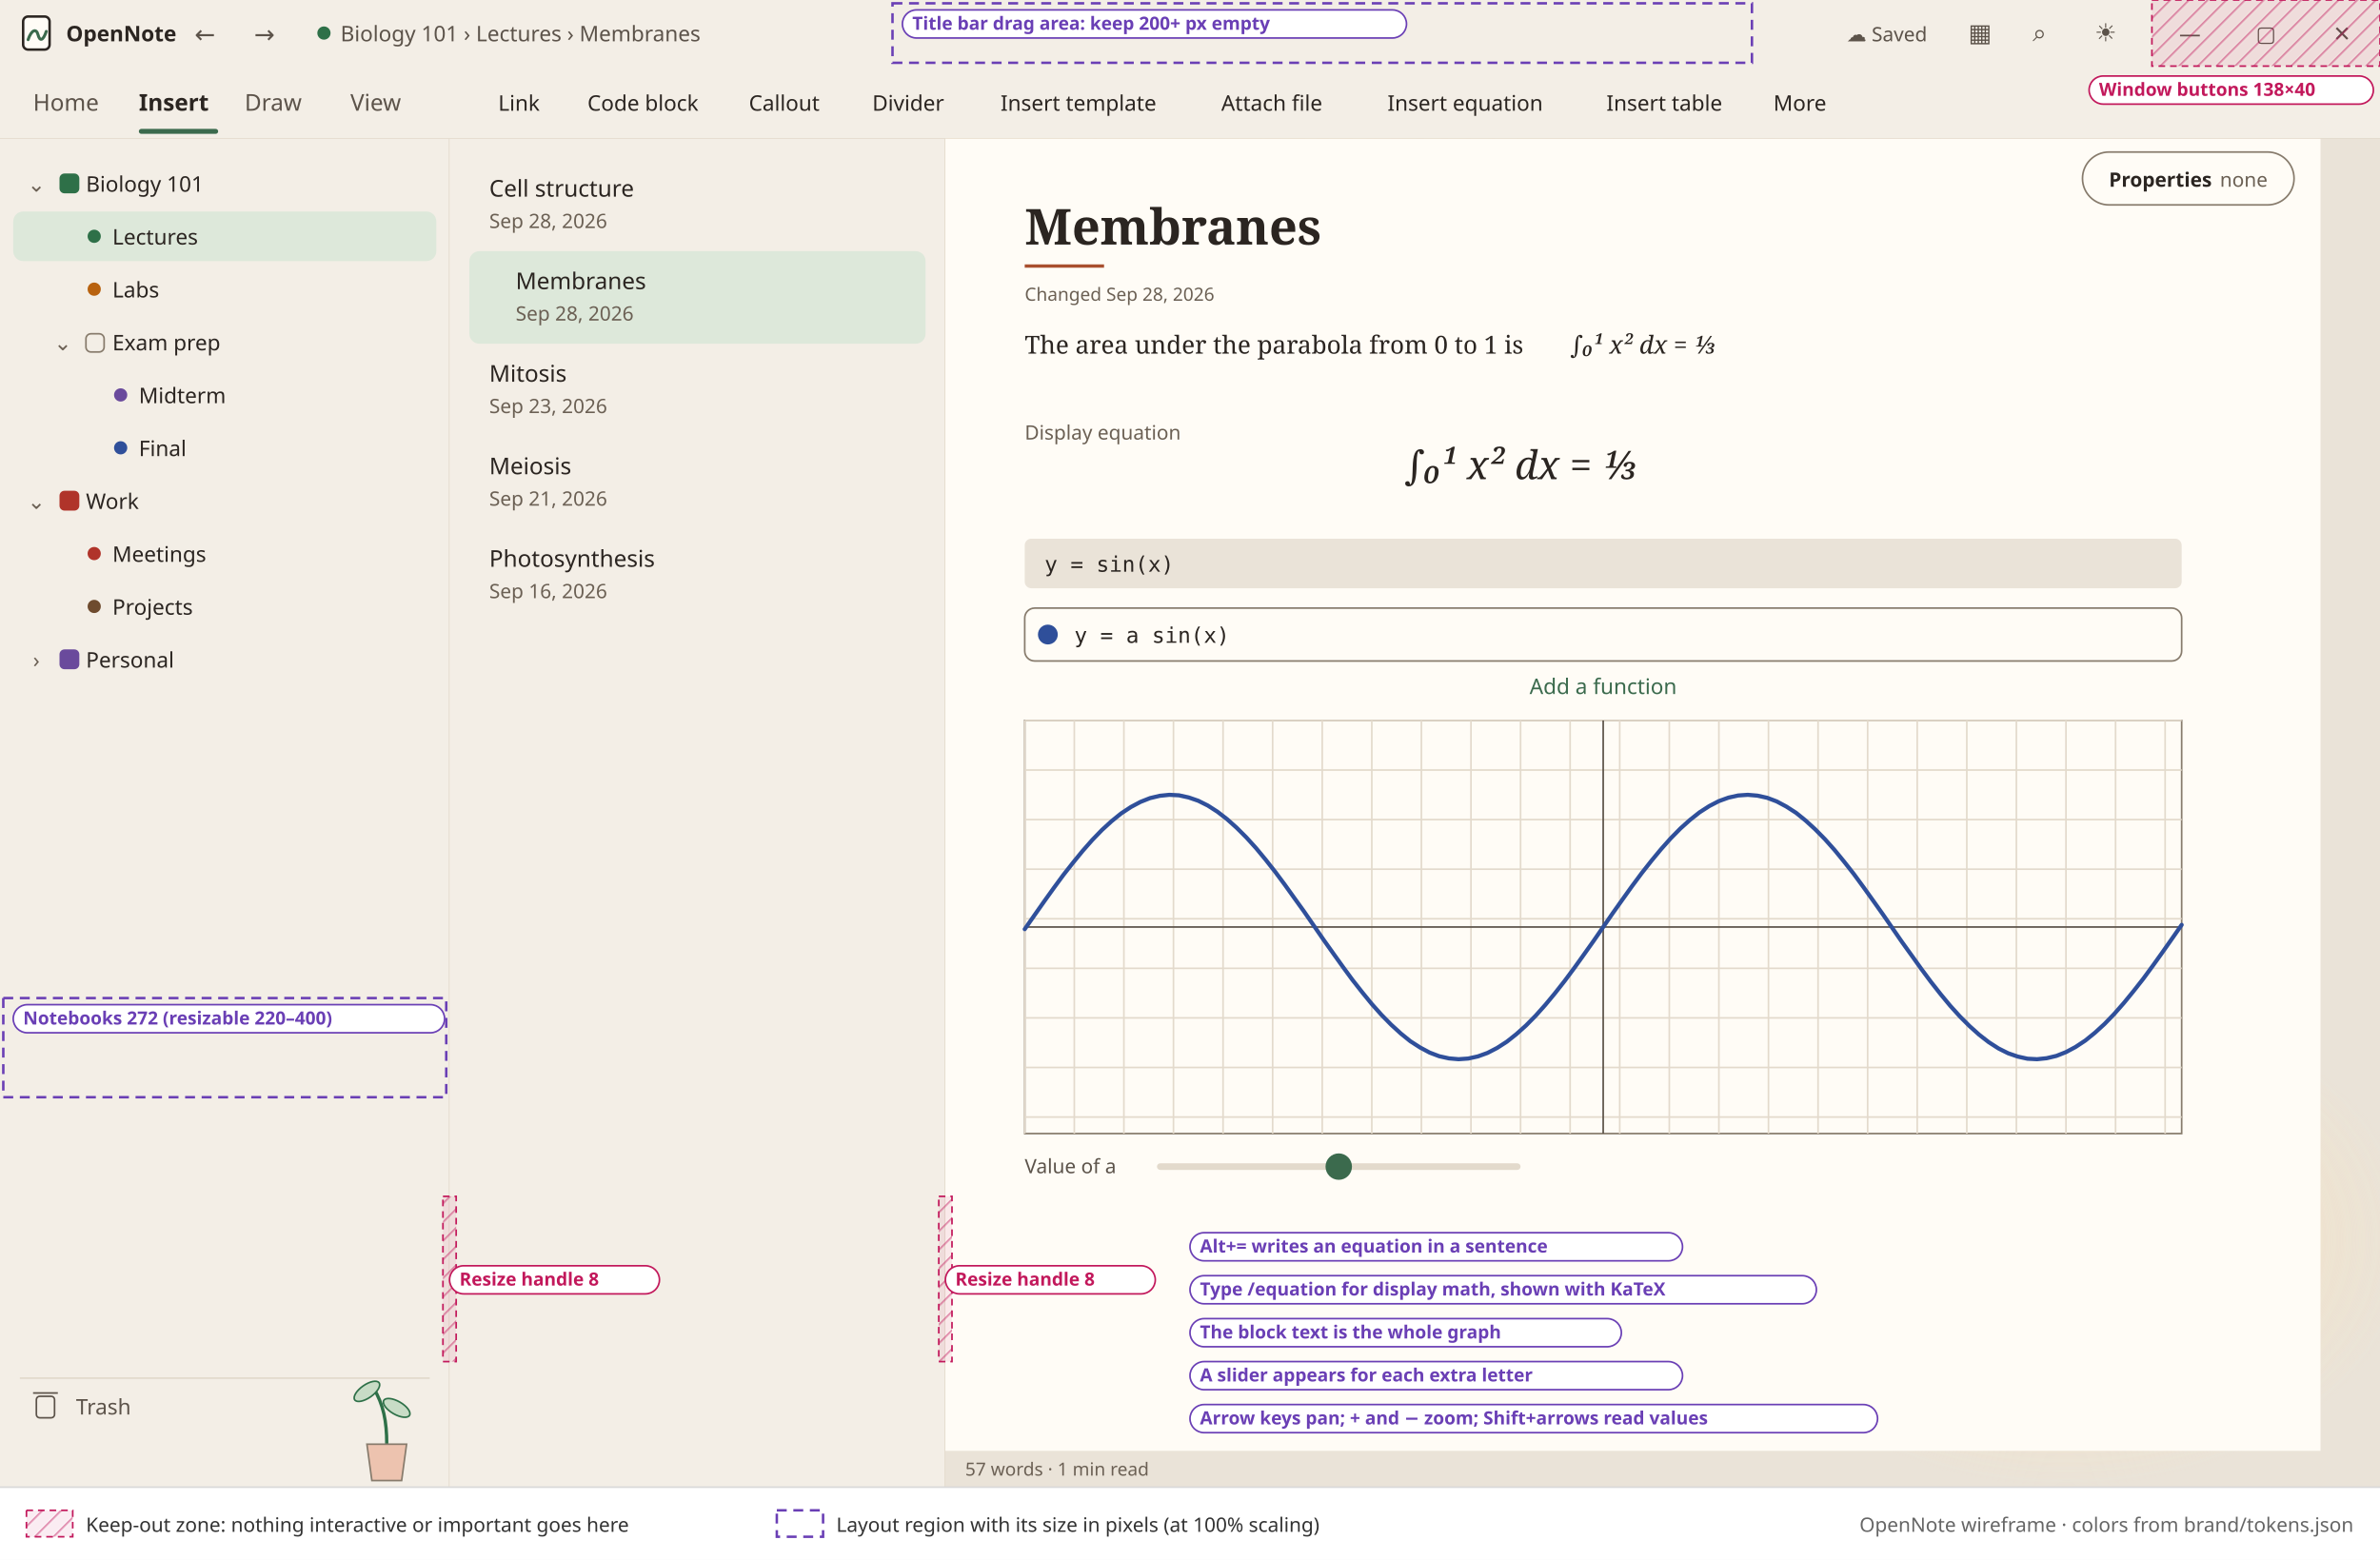
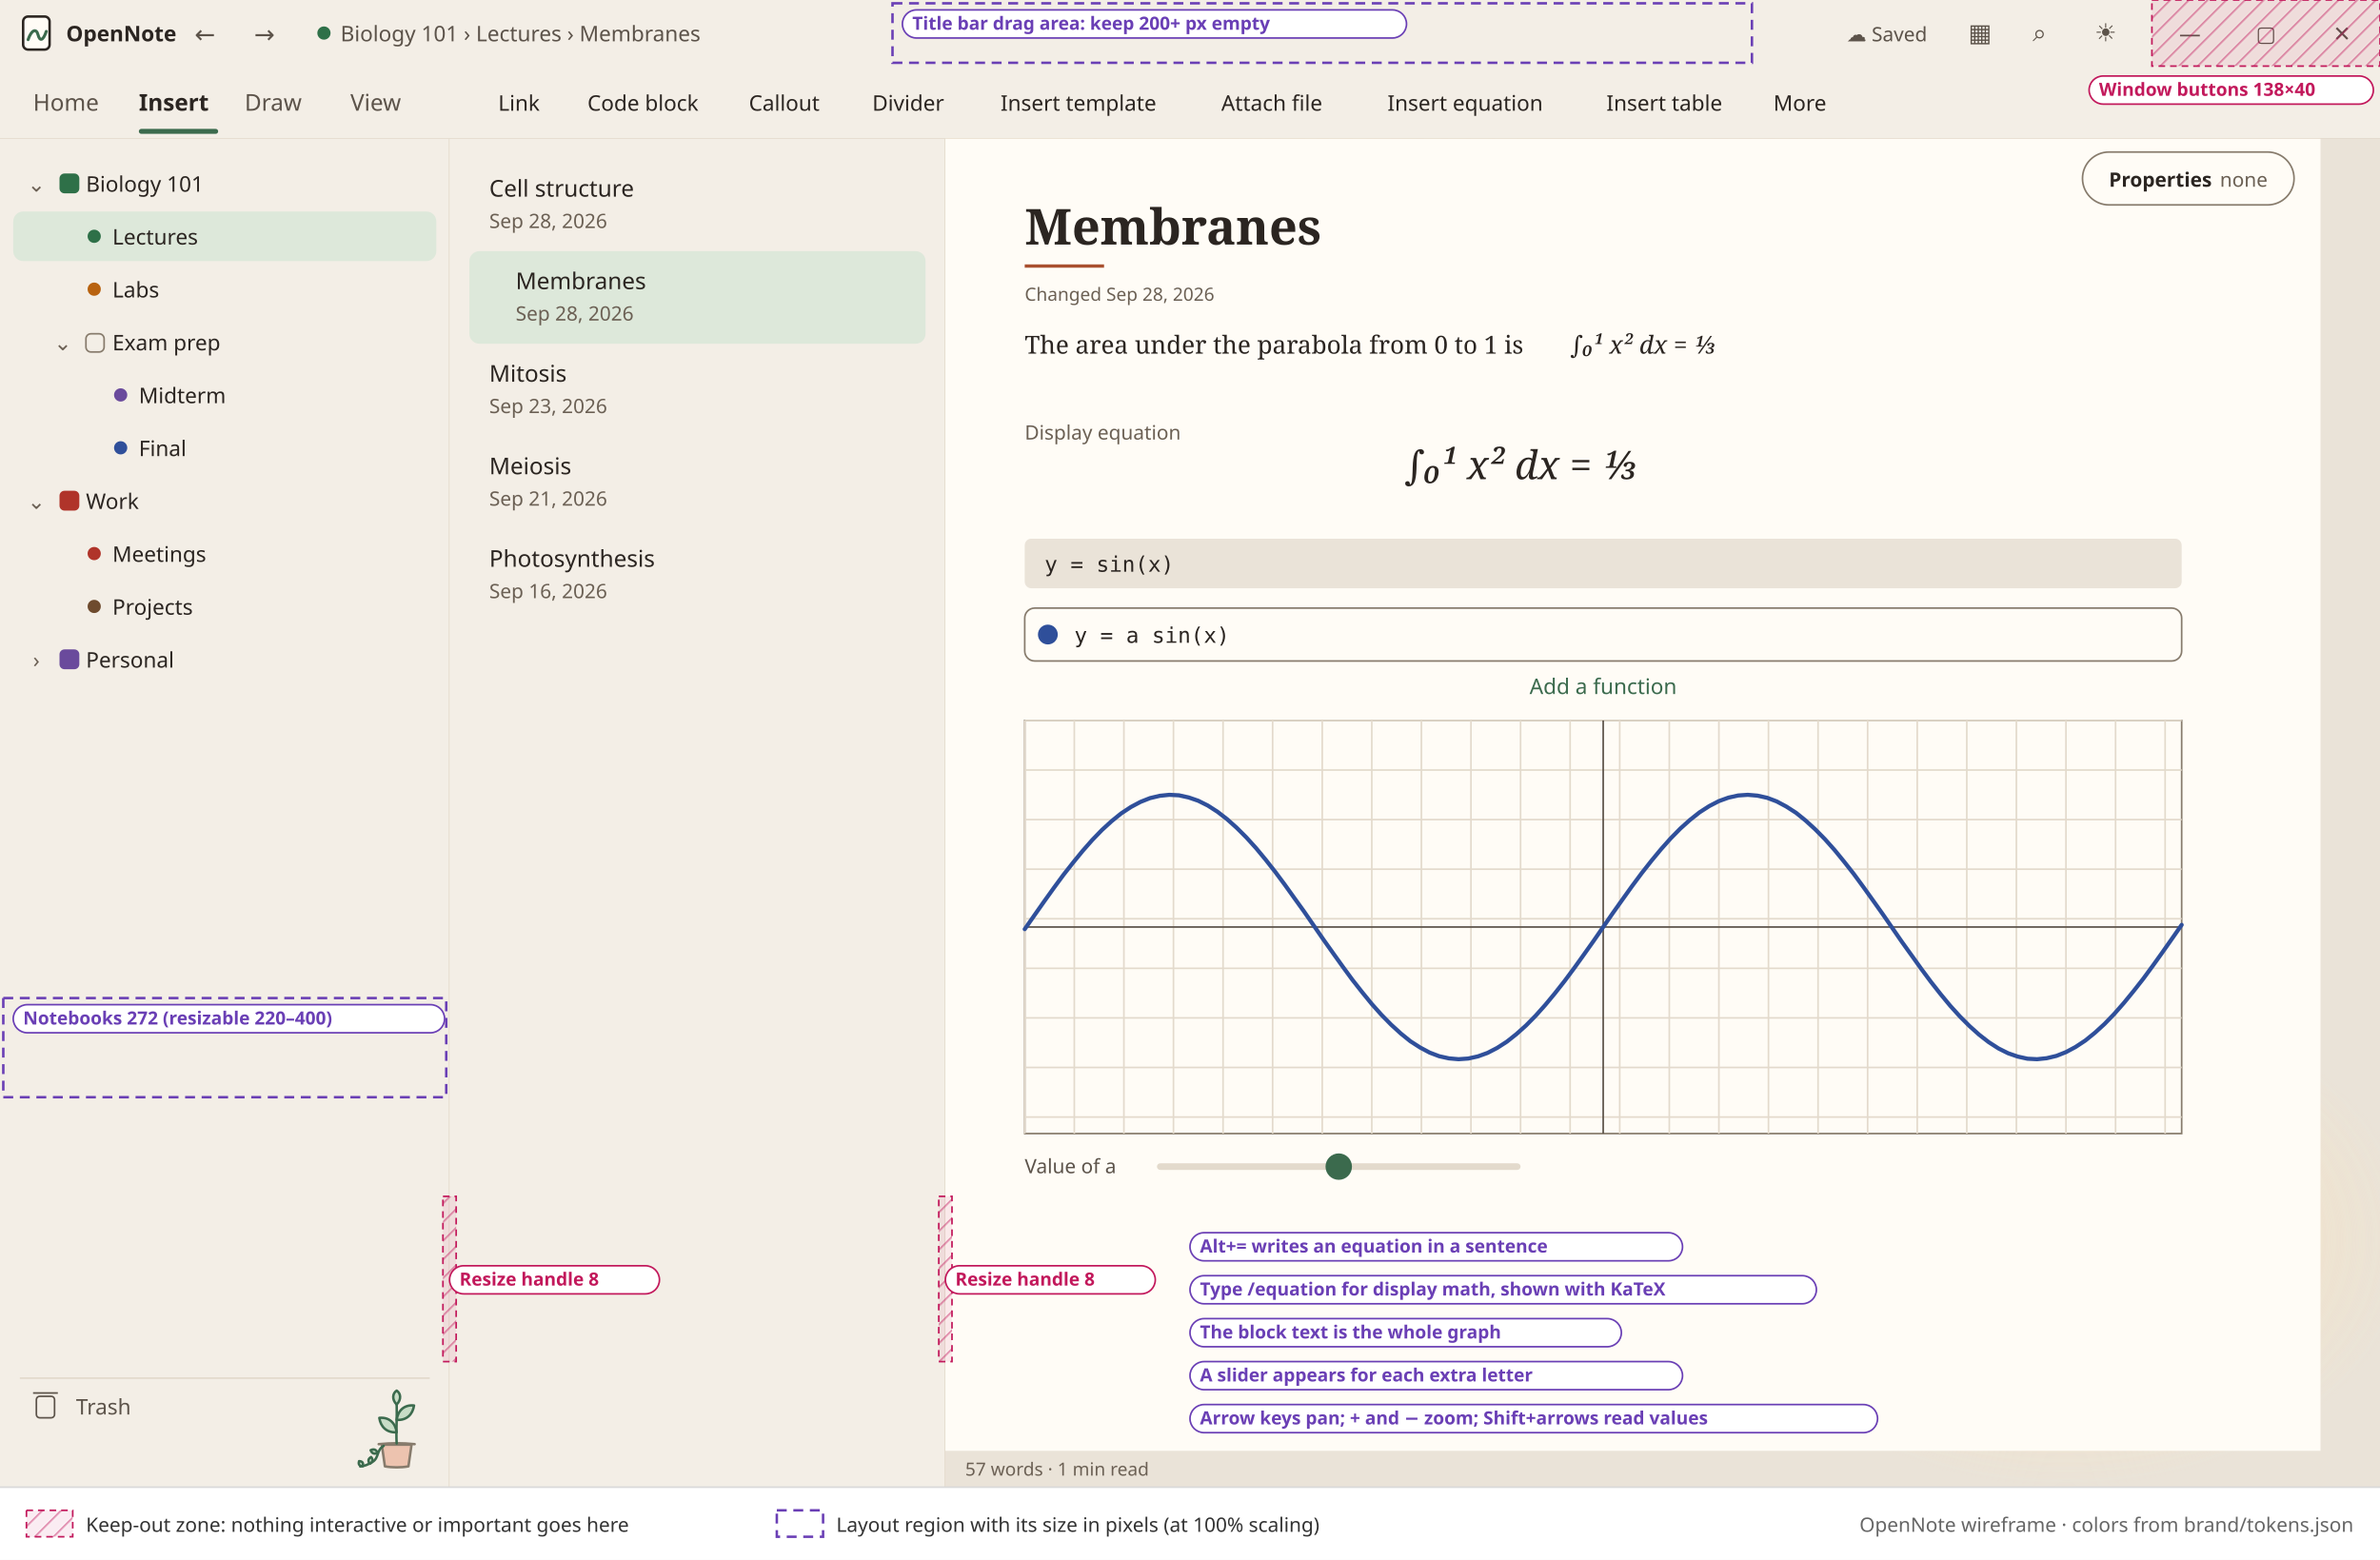
<svg xmlns="http://www.w3.org/2000/svg" viewBox="0 0 1440 944" width="1440" height="944" role="img">
  <defs>
    <pattern id="hatch" width="8" height="8" patternUnits="userSpaceOnUse" patternTransform="rotate(45)">
      <rect width="8" height="8" fill="#C2185B" fill-opacity="0.08" />
      <line x1="0" y1="0" x2="0" y2="8" stroke="#C2185B" stroke-opacity="0.45" stroke-width="2" />
    </pattern>
    <filter id="shadow" x="-10%" y="-10%" width="120%" height="130%">
      <feDropShadow dx="0" dy="4" stdDeviation="6" flood-color="#2B2521" flood-opacity="0.16" />
    </filter>
  </defs>
  <rect x="0" y="0" width="1440" height="900" rx="0" fill="#F3EEE6" />
  <rect x="0" y="0" width="1440" height="40" rx="0" fill="#F3EEE6" />
  <rect x="14" y="10" width="16" height="20" rx="3" fill="#FFFCF6" stroke="#2B2521" stroke-width="1.5" />
  <path d="M17 24c2-6 5-7 6-3s3 4 5-2" fill="none" stroke-linecap="round" stroke-linejoin="round" stroke="#3B6A4D" stroke-width="1.8" />
  <text x="40" y="25" font-size="13" font-weight="600" fill="#2B2521" text-anchor="start" font-family="'Atkinson Hyperlegible Next', 'Segoe UI', system-ui, sans-serif">OpenNote</text>
  <text x="124" y="26" font-size="15" font-weight="400" fill="#5C534A" text-anchor="middle" font-family="'Atkinson Hyperlegible Next', 'Segoe UI', system-ui, sans-serif">←</text>
  <text x="160" y="26" font-size="15" font-weight="400" fill="#5C534A" text-anchor="middle" font-family="'Atkinson Hyperlegible Next', 'Segoe UI', system-ui, sans-serif">→</text>
  <circle cx="196" cy="20" r="4" fill="#2E7048" />
  <text x="206" y="25" font-size="13" font-weight="400" fill="#5C534A" text-anchor="start" font-family="'Atkinson Hyperlegible Next', 'Segoe UI', system-ui, sans-serif">Biology 101 › Lectures › Membranes</text>
  <text x="1166" y="25" font-size="12" font-weight="400" fill="#5C534A" text-anchor="end" font-family="'Atkinson Hyperlegible Next', 'Segoe UI', system-ui, sans-serif">☁ Saved</text>
  <text x="1198" y="25" font-size="15" font-weight="400" fill="#5C534A" text-anchor="middle" font-family="'Atkinson Hyperlegible Next', 'Segoe UI', system-ui, sans-serif">▦</text>
  <text x="1234" y="25" font-size="15" font-weight="400" fill="#5C534A" text-anchor="middle" font-family="'Atkinson Hyperlegible Next', 'Segoe UI', system-ui, sans-serif">⌕</text>
  <text x="1274" y="25" font-size="15" font-weight="400" fill="#5C534A" text-anchor="middle" font-family="'Atkinson Hyperlegible Next', 'Segoe UI', system-ui, sans-serif">☀</text>
  <text x="1325" y="25" font-size="13" font-weight="400" fill="#5C534A" text-anchor="middle" font-family="'Atkinson Hyperlegible Next', 'Segoe UI', system-ui, sans-serif">—</text>
  <text x="1371" y="25" font-size="13" font-weight="400" fill="#5C534A" text-anchor="middle" font-family="'Atkinson Hyperlegible Next', 'Segoe UI', system-ui, sans-serif">▢</text>
  <text x="1417" y="25" font-size="13" font-weight="400" fill="#5C534A" text-anchor="middle" font-family="'Atkinson Hyperlegible Next', 'Segoe UI', system-ui, sans-serif">✕</text>
  <rect x="0" y="40" width="1440" height="44" rx="0" fill="#F3EEE6" />
  <line x1="0" y1="84" x2="1440" y2="84" stroke="#E3DACC" />
  <text x="20" y="67" font-size="14" font-weight="400" fill="#5C534A" text-anchor="start" font-family="'Atkinson Hyperlegible Next', 'Segoe UI', system-ui, sans-serif">Home</text>
  <text x="84" y="67" font-size="14" font-weight="600" fill="#2B2521" text-anchor="start" font-family="'Atkinson Hyperlegible Next', 'Segoe UI', system-ui, sans-serif">Insert</text>
  <rect x="84" y="78" width="48" height="3" rx="1.5" fill="#3B6A4D" />
  <text x="148" y="67" font-size="14" font-weight="400" fill="#5C534A" text-anchor="start" font-family="'Atkinson Hyperlegible Next', 'Segoe UI', system-ui, sans-serif">Draw</text>
  <text x="212" y="67" font-size="14" font-weight="400" fill="#5C534A" text-anchor="start" font-family="'Atkinson Hyperlegible Next', 'Segoe UI', system-ui, sans-serif">View</text>
  <g data-fit="6" data-center="both">
    <rect x="290" y="48" width="48" height="28" rx="8" fill="none" />
    <text x="314" y="67" font-size="13" font-weight="400" fill="#2B2521" text-anchor="middle" font-family="'Atkinson Hyperlegible Next', 'Segoe UI', system-ui, sans-serif">Link</text>
  </g>
  <g data-fit="6" data-center="both">
    <rect x="344" y="48" width="90" height="28" rx="8" fill="none" />
    <text x="389" y="67" font-size="13" font-weight="400" fill="#2B2521" text-anchor="middle" font-family="'Atkinson Hyperlegible Next', 'Segoe UI', system-ui, sans-serif">Code block</text>
  </g>
  <g data-fit="6" data-center="both">
    <rect x="440" y="48" width="69" height="28" rx="8" fill="none" />
    <text x="474.5" y="67" font-size="13" font-weight="400" fill="#2B2521" text-anchor="middle" font-family="'Atkinson Hyperlegible Next', 'Segoe UI', system-ui, sans-serif">Callout</text>
  </g>
  <g data-fit="6" data-center="both">
    <rect x="515" y="48" width="69" height="28" rx="8" fill="none" />
    <text x="549.5" y="67" font-size="13" font-weight="400" fill="#2B2521" text-anchor="middle" font-family="'Atkinson Hyperlegible Next', 'Segoe UI', system-ui, sans-serif">Divider</text>
  </g>
  <g data-fit="6" data-center="both">
    <rect x="590" y="48" width="125" height="28" rx="8" fill="none" />
    <text x="652.5" y="67" font-size="13" font-weight="400" fill="#2B2521" text-anchor="middle" font-family="'Atkinson Hyperlegible Next', 'Segoe UI', system-ui, sans-serif">Insert template</text>
  </g>
  <g data-fit="6" data-center="both">
    <rect x="721" y="48" width="97" height="28" rx="8" fill="none" />
    <text x="769.5" y="67" font-size="13" font-weight="400" fill="#2B2521" text-anchor="middle" font-family="'Atkinson Hyperlegible Next', 'Segoe UI', system-ui, sans-serif">Attach file</text>
  </g>
  <g data-fit="6" data-center="both">
    <rect x="824" y="48" width="125" height="28" rx="8" fill="none" />
    <text x="886.5" y="67" font-size="13" font-weight="400" fill="#2B2521" text-anchor="middle" font-family="'Atkinson Hyperlegible Next', 'Segoe UI', system-ui, sans-serif">Insert equation</text>
  </g>
  <g data-fit="6" data-center="both">
    <rect x="955" y="48" width="104" height="28" rx="8" fill="none" />
    <text x="1007" y="67" font-size="13" font-weight="400" fill="#2B2521" text-anchor="middle" font-family="'Atkinson Hyperlegible Next', 'Segoe UI', system-ui, sans-serif">Insert table</text>
  </g>
  <g data-fit="6" data-center="both">
    <rect x="1065" y="48" width="48" height="28" rx="8" fill="none" />
    <text x="1089" y="67" font-size="13" font-weight="400" fill="#2B2521" text-anchor="middle" font-family="'Atkinson Hyperlegible Next', 'Segoe UI', system-ui, sans-serif">More</text>
  </g>
  <rect x="0" y="84" width="272" height="816" rx="0" fill="#F3EEE6" />
  <line x1="272" y1="84" x2="272" y2="900" stroke="#E3DACC" />
  <text x="22" y="116" font-size="13" font-weight="400" fill="#6B6054" text-anchor="middle" font-family="'Atkinson Hyperlegible Next', 'Segoe UI', system-ui, sans-serif">⌄</text>
  <rect x="36" y="105" width="12" height="12" rx="3" fill="#2E7048" />
  <text x="52" y="116" font-size="13" font-weight="400" fill="#2B2521" text-anchor="start" font-family="'Atkinson Hyperlegible Next', 'Segoe UI', system-ui, sans-serif">Biology 101</text>
  <rect x="8" y="128" width="256" height="30" rx="6" fill="#DDE8DA" />
  <circle cx="57" cy="143" r="4" fill="#2E7048" />
  <text x="68" y="148" font-size="13" font-weight="400" fill="#2B2521" text-anchor="start" font-family="'Atkinson Hyperlegible Next', 'Segoe UI', system-ui, sans-serif">Lectures</text>
  <circle cx="57" cy="175" r="4" fill="#B8620F" />
  <text x="68" y="180" font-size="13" font-weight="400" fill="#2B2521" text-anchor="start" font-family="'Atkinson Hyperlegible Next', 'Segoe UI', system-ui, sans-serif">Labs</text>
  <text x="38" y="212" font-size="13" font-weight="400" fill="#6B6054" text-anchor="middle" font-family="'Atkinson Hyperlegible Next', 'Segoe UI', system-ui, sans-serif">⌄</text>
  <rect x="52" y="202" width="11" height="11" rx="3" fill="none" stroke="#877B6C" stroke-width="1" />
  <text x="68" y="212" font-size="13" font-weight="400" fill="#2B2521" text-anchor="start" font-family="'Atkinson Hyperlegible Next', 'Segoe UI', system-ui, sans-serif">Exam prep</text>
  <circle cx="73" cy="239" r="4" fill="#6A4A9C" />
  <text x="84" y="244" font-size="13" font-weight="400" fill="#2B2521" text-anchor="start" font-family="'Atkinson Hyperlegible Next', 'Segoe UI', system-ui, sans-serif">Midterm</text>
  <circle cx="73" cy="271" r="4" fill="#2F4F9A" />
  <text x="84" y="276" font-size="13" font-weight="400" fill="#2B2521" text-anchor="start" font-family="'Atkinson Hyperlegible Next', 'Segoe UI', system-ui, sans-serif">Final</text>
  <text x="22" y="308" font-size="13" font-weight="400" fill="#6B6054" text-anchor="middle" font-family="'Atkinson Hyperlegible Next', 'Segoe UI', system-ui, sans-serif">⌄</text>
  <rect x="36" y="297" width="12" height="12" rx="3" fill="#B0342A" />
  <text x="52" y="308" font-size="13" font-weight="400" fill="#2B2521" text-anchor="start" font-family="'Atkinson Hyperlegible Next', 'Segoe UI', system-ui, sans-serif">Work</text>
  <circle cx="57" cy="335" r="4" fill="#B0342A" />
  <text x="68" y="340" font-size="13" font-weight="400" fill="#2B2521" text-anchor="start" font-family="'Atkinson Hyperlegible Next', 'Segoe UI', system-ui, sans-serif">Meetings</text>
  <circle cx="57" cy="367" r="4" fill="#6E4B2E" />
  <text x="68" y="372" font-size="13" font-weight="400" fill="#2B2521" text-anchor="start" font-family="'Atkinson Hyperlegible Next', 'Segoe UI', system-ui, sans-serif">Projects</text>
  <text x="22" y="404" font-size="13" font-weight="400" fill="#6B6054" text-anchor="middle" font-family="'Atkinson Hyperlegible Next', 'Segoe UI', system-ui, sans-serif">›</text>
  <rect x="36" y="393" width="12" height="12" rx="3" fill="#6A4A9C" />
  <text x="52" y="404" font-size="13" font-weight="400" fill="#2B2521" text-anchor="start" font-family="'Atkinson Hyperlegible Next', 'Segoe UI', system-ui, sans-serif">Personal</text>
  <line x1="12" y1="834" x2="260" y2="834" stroke="#E3DACC" />
  <rect x="22" y="845" width="11" height="13" rx="2" fill="none" stroke="#5C534A" stroke-width="1" />
  <line x1="20" y1="843" x2="35" y2="843" stroke="#5C534A" />
  <text x="46" y="856" font-size="13" font-weight="400" fill="#5C534A" text-anchor="start" font-family="'Atkinson Hyperlegible Next', 'Segoe UI', system-ui, sans-serif">Trash</text>
-   <path d="M234 874c0-14-2-24-8-34" fill="none" stroke-linecap="round" stroke-linejoin="round" stroke="#2E7048" stroke-width="2" />
-   <ellipse cx="222" cy="842" rx="9" ry="4" transform="rotate(-35 222 842)" fill="#C8DCC6" stroke="#2E7048" />
-   <ellipse cx="240" cy="852" rx="9" ry="4" transform="rotate(30 240 852)" fill="#C8DCC6" stroke="#2E7048" />
-   <path d="M222 874h24l-3 22h-18z" fill="#EDC3AF" stroke="#877B6C" />
+   <g data-part="plant-pot" fill="none" stroke="#877B6C" stroke-linecap="round" stroke-linejoin="round">
+     <g data-part="plant" transform="translate(216 840.5063) scale(0.75)" stroke-width="2">
+       <path d="M20 45H44L41.5 62.5C36 63.6 28 63.6 22.5 62.5Z" fill="#EDC3AF" data-part="pot" />
+       <path d="M17.5 44.6C28 43.6 37 43.6 46.5 44.6" />
+       <path d="M32 44C31.4 34 32.4 23 32 12" stroke="#3B6A4D" />
+       <path d="M21.5 46C15.5 49.5 18 55.6 12.4 59 9 61 6 62.4 2.6 62.6" stroke="#3B6A4D" />
+       <path d="M32 35C24 35.6 19 30.6 18 23.4 26 22.6 31 27.6 32 35Z" fill="#C8DCC6" stroke="#3B6A4D" />
+       <path d="M32 25C40 25.6 45 20.6 46 13.4 38 12.6 33 17.6 32 25Z" fill="#C8DCC6" stroke="#3B6A4D" />
+       <path d="M32 12.6C28 8.6 28.6 3.6 32 1.4 35.4 3.6 36 8.6 32 12.6Z" fill="#C8DCC6" stroke="#3B6A4D" />
+       <path d="M16.6 51.6Q14.9 47.6 11 49.5Q12.7 53.6 16.6 51.6Z" fill="#C8DCC6" stroke="#3B6A4D" />
+       <path d="M10.4 60.4Q14 58.2 11.4 55Q7.7 57.1 10.4 60.4Z" fill="#C8DCC6" stroke="#3B6A4D" />
+       <path d="M4.6 62.4Q5.8 58.5 1.7 58.3Q0.5 62.2 4.6 62.4Z" fill="#C8DCC6" stroke="#3B6A4D" />
+     </g>
+   </g>
  <rect x="272" y="84" width="300" height="816" rx="0" fill="#F3EEE6" />
  <line x1="572" y1="84" x2="572" y2="900" stroke="#E3DACC" />
  <text x="296" y="119" font-size="14" font-weight="500" fill="#2B2521" text-anchor="start" font-family="'Atkinson Hyperlegible Next', 'Segoe UI', system-ui, sans-serif">Cell structure</text>
  <text x="296" y="138" font-size="12" font-weight="400" fill="#6B6054" text-anchor="start" font-family="'Atkinson Hyperlegible Next', 'Segoe UI', system-ui, sans-serif">Sep 28, 2026</text>
  <rect x="284" y="152" width="276" height="56" rx="6" fill="#DDE8DA" />
  <text x="312" y="175" font-size="14" font-weight="500" fill="#2B2521" text-anchor="start" font-family="'Atkinson Hyperlegible Next', 'Segoe UI', system-ui, sans-serif">Membranes</text>
  <text x="312" y="194" font-size="12" font-weight="400" fill="#6B6054" text-anchor="start" font-family="'Atkinson Hyperlegible Next', 'Segoe UI', system-ui, sans-serif">Sep 28, 2026</text>
  <text x="296" y="231" font-size="14" font-weight="500" fill="#2B2521" text-anchor="start" font-family="'Atkinson Hyperlegible Next', 'Segoe UI', system-ui, sans-serif">Mitosis</text>
  <text x="296" y="250" font-size="12" font-weight="400" fill="#6B6054" text-anchor="start" font-family="'Atkinson Hyperlegible Next', 'Segoe UI', system-ui, sans-serif">Sep 23, 2026</text>
  <text x="296" y="287" font-size="14" font-weight="500" fill="#2B2521" text-anchor="start" font-family="'Atkinson Hyperlegible Next', 'Segoe UI', system-ui, sans-serif">Meiosis</text>
  <text x="296" y="306" font-size="12" font-weight="400" fill="#6B6054" text-anchor="start" font-family="'Atkinson Hyperlegible Next', 'Segoe UI', system-ui, sans-serif">Sep 21, 2026</text>
  <text x="296" y="343" font-size="14" font-weight="500" fill="#2B2521" text-anchor="start" font-family="'Atkinson Hyperlegible Next', 'Segoe UI', system-ui, sans-serif">Photosynthesis</text>
  <text x="296" y="362" font-size="12" font-weight="400" fill="#6B6054" text-anchor="start" font-family="'Atkinson Hyperlegible Next', 'Segoe UI', system-ui, sans-serif">Sep 16, 2026</text>
  <defs>
    <radialGradient id="ambient18" cx="0" cy="0" r="1" gradientUnits="userSpaceOnUse" gradientTransform="translate(572 84) scale(608 653)">
      <stop offset="0" stop-color="#FFF0D4" />
      <stop offset="1" stop-color="#FFF0D4" stop-opacity="0" />
    </radialGradient>
    <radialGradient id="ambient18p">
      <stop offset="0" stop-color="#FCE4B8" />
      <stop offset="1" stop-color="#FCE4B8" stop-opacity="0" />
    </radialGradient>
  </defs>
  <rect x="572" y="84" width="868" height="816" rx="0" fill="#EAE3D8" />
  <rect x="572" y="84" width="868" height="816" fill="url(#ambient18)" />
  <ellipse cx="1250" cy="750" rx="210" ry="150" fill="url(#ambient18p)" opacity="0.9" />
  <rect x="572" y="84" width="832" height="794" rx="0" fill="#FFFCF6" />
  <text x="584" y="893" font-size="11" font-weight="400" fill="#6B6054" text-anchor="start" font-family="'Atkinson Hyperlegible Next', 'Segoe UI', system-ui, sans-serif">57 words · 1 min read</text>
  <rect x="1260" y="92" width="128" height="32" rx="16" fill="#FFFCF6" stroke="#877B6C" stroke-width="1" />
  <text x="1276" y="113" font-size="12" font-weight="600" fill="#2B2521" text-anchor="start" font-family="'Atkinson Hyperlegible Next', 'Segoe UI', system-ui, sans-serif">Properties</text>
  <text x="1372" y="113" font-size="12" font-weight="400" fill="#6B6054" text-anchor="end" font-family="'Atkinson Hyperlegible Next', 'Segoe UI', system-ui, sans-serif">none</text>
  <text x="620" y="148" font-size="30" font-weight="700" fill="#2B2521" text-anchor="start" font-family="Literata, Cambria, Georgia, serif">Membranes</text>
  <rect x="620" y="160" width="48" height="2" rx="0" fill="#A9502F" />
  <text x="620" y="182" font-size="11" font-weight="400" fill="#6B6054" text-anchor="start" font-family="'Atkinson Hyperlegible Next', 'Segoe UI', system-ui, sans-serif">Changed Sep 28, 2026</text>
  <text x="620" y="214" font-size="15" font-weight="400" fill="#2B2521" text-anchor="start" font-family="Literata, Cambria, Georgia, serif">The area under the parabola from 0 to 1 is</text>
  <text x="950" y="214" font-size="15" font-weight="400" fill="#2B2521" text-anchor="start" font-family="Literata, Cambria, Georgia, serif" font-style="italic">∫₀¹ x² dx = ⅓</text>
  <text x="620" y="266" font-size="12" font-weight="400" fill="#6B6054" text-anchor="start" font-family="'Atkinson Hyperlegible Next', 'Segoe UI', system-ui, sans-serif">Display equation</text>
  <text x="920" y="290" font-size="24" font-weight="400" fill="#2B2521" text-anchor="middle" font-family="Literata, Cambria, Georgia, serif" font-style="italic">∫₀¹ x² dx = ⅓</text>
  <rect x="620" y="326" width="700" height="30" rx="4" fill="#EAE3D8" />
  <text x="632" y="346" font-size="13" font-weight="400" fill="#2B2521" text-anchor="start" font-family="'Atkinson Hyperlegible Mono', 'Cascadia Code', Consolas, monospace">y = sin(x)</text>
  <rect x="620" y="368" width="700" height="32" rx="6" fill="none" stroke="#877B6C" stroke-width="1" />
  <circle cx="634" cy="384" r="6" fill="#2F4F9A" />
  <text x="650" y="389" font-size="13" font-weight="400" fill="#2B2521" text-anchor="start" font-family="'Atkinson Hyperlegible Mono', 'Cascadia Code', Consolas, monospace">y = a sin(x)</text>
  <text x="970" y="420" font-size="13" font-weight="400" fill="#3B6A4D" text-anchor="middle" font-family="'Atkinson Hyperlegible Next', 'Segoe UI', system-ui, sans-serif">Add a function</text>
  <rect x="620" y="436" width="700" height="250" rx="0" fill="#FFFCF6" stroke="#877B6C" stroke-width="1" />
  <line x1="620" y1="436" x2="620" y2="686" stroke="#E3DACC" />
  <line x1="650" y1="436" x2="650" y2="686" stroke="#E3DACC" />
  <line x1="680" y1="436" x2="680" y2="686" stroke="#E3DACC" />
  <line x1="710" y1="436" x2="710" y2="686" stroke="#E3DACC" />
  <line x1="740" y1="436" x2="740" y2="686" stroke="#E3DACC" />
  <line x1="770" y1="436" x2="770" y2="686" stroke="#E3DACC" />
  <line x1="800" y1="436" x2="800" y2="686" stroke="#E3DACC" />
  <line x1="830" y1="436" x2="830" y2="686" stroke="#E3DACC" />
  <line x1="860" y1="436" x2="860" y2="686" stroke="#E3DACC" />
  <line x1="890" y1="436" x2="890" y2="686" stroke="#E3DACC" />
  <line x1="920" y1="436" x2="920" y2="686" stroke="#E3DACC" />
  <line x1="950" y1="436" x2="950" y2="686" stroke="#E3DACC" />
  <line x1="980" y1="436" x2="980" y2="686" stroke="#E3DACC" />
  <line x1="1010" y1="436" x2="1010" y2="686" stroke="#E3DACC" />
  <line x1="1040" y1="436" x2="1040" y2="686" stroke="#E3DACC" />
  <line x1="1070" y1="436" x2="1070" y2="686" stroke="#E3DACC" />
  <line x1="1100" y1="436" x2="1100" y2="686" stroke="#E3DACC" />
  <line x1="1130" y1="436" x2="1130" y2="686" stroke="#E3DACC" />
  <line x1="1160" y1="436" x2="1160" y2="686" stroke="#E3DACC" />
  <line x1="1190" y1="436" x2="1190" y2="686" stroke="#E3DACC" />
  <line x1="1220" y1="436" x2="1220" y2="686" stroke="#E3DACC" />
  <line x1="1250" y1="436" x2="1250" y2="686" stroke="#E3DACC" />
  <line x1="1280" y1="436" x2="1280" y2="686" stroke="#E3DACC" />
  <line x1="1310" y1="436" x2="1310" y2="686" stroke="#E3DACC" />
  <line x1="620" y1="436" x2="1320" y2="436" stroke="#E3DACC" />
  <line x1="620" y1="466" x2="1320" y2="466" stroke="#E3DACC" />
  <line x1="620" y1="496" x2="1320" y2="496" stroke="#E3DACC" />
  <line x1="620" y1="526" x2="1320" y2="526" stroke="#E3DACC" />
  <line x1="620" y1="556" x2="1320" y2="556" stroke="#E3DACC" />
  <line x1="620" y1="586" x2="1320" y2="586" stroke="#E3DACC" />
  <line x1="620" y1="616" x2="1320" y2="616" stroke="#E3DACC" />
  <line x1="620" y1="646" x2="1320" y2="646" stroke="#E3DACC" />
  <line x1="620" y1="676" x2="1320" y2="676" stroke="#E3DACC" />
  <line x1="620" y1="561" x2="1320" y2="561" stroke="#5C534A" />
  <line x1="970" y1="436" x2="970" y2="686" stroke="#5C534A" />
  <path d="M620.0 562.3L625.8 554.0L631.7 545.6L637.5 537.5L643.3 529.6L649.2 522.1L655.0 515.0L660.8 508.4L666.7 502.3L672.5 497.0L678.3 492.3L684.2 488.4L690.0 485.3L695.8 483.0L701.7 481.6L707.5 481.0L713.3 481.3L719.2 482.6L725.0 484.6L730.8 487.5L736.7 491.3L742.5 495.8L748.3 501.0L754.2 506.9L760.0 513.3L765.8 520.3L771.7 527.8L777.5 535.6L783.3 543.7L789.2 551.9L795.0 560.3L800.8 568.7L806.7 577.0L812.5 585.1L818.3 593.0L824.2 600.5L830.0 607.6L835.8 614.1L841.7 620.1L847.5 625.4L853.3 630.1L859.2 633.9L865.0 637.0L870.8 639.2L876.7 640.5L882.5 641.0L888.3 640.6L894.2 639.3L900.0 637.2L905.8 634.2L911.7 630.4L917.5 625.8L923.3 620.6L929.2 614.6L935.0 608.1L940.8 601.1L946.7 593.6L952.5 585.8L958.3 577.7L964.2 569.4L970.0 561.0L975.8 552.6L981.7 544.3L987.5 536.2L993.3 528.4L999.2 520.9L1005.0 513.9L1010.8 507.4L1016.7 501.4L1022.5 496.2L1028.3 491.6L1034.2 487.8L1040.0 484.8L1045.8 482.7L1051.7 481.4L1057.5 481.0L1063.3 481.5L1069.2 482.8L1075.0 485.0L1080.8 488.1L1086.7 491.9L1092.5 496.6L1098.3 501.9L1104.2 507.9L1110.0 514.4L1115.8 521.5L1121.7 529.0L1127.5 536.9L1133.3 545.0L1139.2 553.3L1145.0 561.7L1150.8 570.1L1156.7 578.3L1162.5 586.4L1168.3 594.2L1174.2 601.7L1180.0 608.7L1185.8 615.1L1191.7 621.0L1197.5 626.2L1203.3 630.7L1209.2 634.5L1215.0 637.4L1220.8 639.4L1226.7 640.7L1232.5 641.0L1238.3 640.4L1244.2 639.0L1250.0 636.7L1255.8 633.6L1261.7 629.7L1267.5 625.0L1273.3 619.7L1279.2 613.6L1285.0 607.0L1290.8 599.9L1296.7 592.4L1302.5 584.5L1308.3 576.4L1314.2 568.0L1320.0 559.7" fill="none" stroke-linecap="round" stroke-linejoin="round" stroke="#2F4F9A" stroke-width="2.5" />
  <text x="620" y="710" font-size="12" font-weight="400" fill="#5C534A" text-anchor="start" font-family="'Atkinson Hyperlegible Next', 'Segoe UI', system-ui, sans-serif">Value of a</text>
  <rect x="700" y="704" width="220" height="4" rx="2" fill="#E3DACC" />
  <circle cx="810" cy="706" r="8" fill="#3B6A4D" />
  <g pointer-events="none">
    <rect x="1302" y="0" width="138" height="40" rx="0" fill="url(#hatch)" stroke="#C2185B" stroke-width="1" stroke-dasharray="4 3" />
  </g>
  <g data-fit="4" pointer-events="none">
    <rect x="1264" y="46" width="172" height="17" rx="8.5" fill="#FFFFFF" stroke="#C2185B" stroke-width="1" />
    <text x="1270" y="58" font-size="11" font-weight="600" fill="#C2185B" text-anchor="start" font-family="'Atkinson Hyperlegible Next', 'Segoe UI', system-ui, sans-serif">Window buttons 138×40</text>
  </g>
  <g pointer-events="none">
    <rect x="540" y="2" width="520" height="36" rx="0" fill="none" stroke="#6A3FB5" stroke-width="1.5" stroke-dasharray="6 4" />
  </g>
  <g data-fit="4" pointer-events="none">
    <rect x="546" y="6" width="305" height="17" rx="8.5" fill="#FFFFFF" stroke="#6A3FB5" stroke-width="1" />
    <text x="552" y="18" font-size="11" font-weight="600" fill="#6A3FB5" text-anchor="start" font-family="'Atkinson Hyperlegible Next', 'Segoe UI', system-ui, sans-serif">Title bar drag area: keep 200+ px empty</text>
  </g>
  <g pointer-events="none">
    <rect x="2" y="604" width="268" height="60" rx="0" fill="none" stroke="#6A3FB5" stroke-width="1.5" stroke-dasharray="6 4" />
  </g>
  <g data-fit="4" pointer-events="none">
    <rect x="8" y="608" width="261" height="17" rx="8.5" fill="#FFFFFF" stroke="#6A3FB5" stroke-width="1" />
    <text x="14" y="620" font-size="11" font-weight="600" fill="#6A3FB5" text-anchor="start" font-family="'Atkinson Hyperlegible Next', 'Segoe UI', system-ui, sans-serif">Notebooks 272 (resizable 220–400)</text>
  </g>
  <g pointer-events="none">
    <rect x="268" y="724" width="8" height="100" rx="0" fill="url(#hatch)" stroke="#C2185B" stroke-width="1" stroke-dasharray="4 3" />
  </g>
  <g data-fit="4" pointer-events="none">
    <rect x="272" y="766" width="127" height="17" rx="8.5" fill="#FFFFFF" stroke="#C2185B" stroke-width="1" />
    <text x="278" y="778" font-size="11" font-weight="600" fill="#C2185B" text-anchor="start" font-family="'Atkinson Hyperlegible Next', 'Segoe UI', system-ui, sans-serif">Resize handle 8</text>
  </g>
  <g pointer-events="none">
    <rect x="568" y="724" width="8" height="100" rx="0" fill="url(#hatch)" stroke="#C2185B" stroke-width="1" stroke-dasharray="4 3" />
  </g>
  <g data-fit="4" pointer-events="none">
    <rect x="572" y="766" width="127" height="17" rx="8.5" fill="#FFFFFF" stroke="#C2185B" stroke-width="1" />
    <text x="578" y="778" font-size="11" font-weight="600" fill="#C2185B" text-anchor="start" font-family="'Atkinson Hyperlegible Next', 'Segoe UI', system-ui, sans-serif">Resize handle 8</text>
  </g>
  <g data-fit="4" pointer-events="none">
    <rect x="720" y="746" width="298" height="17" rx="8.5" fill="#FFFFFF" stroke="#6A3FB5" stroke-width="1" />
    <text x="726" y="758" font-size="11" font-weight="600" fill="#6A3FB5" text-anchor="start" font-family="'Atkinson Hyperlegible Next', 'Segoe UI', system-ui, sans-serif">Alt+= writes an equation in a sentence</text>
  </g>
  <g data-fit="4" pointer-events="none">
    <rect x="720" y="772" width="379" height="17" rx="8.5" fill="#FFFFFF" stroke="#6A3FB5" stroke-width="1" />
    <text x="726" y="784" font-size="11" font-weight="600" fill="#6A3FB5" text-anchor="start" font-family="'Atkinson Hyperlegible Next', 'Segoe UI', system-ui, sans-serif">Type /equation for display math, shown with KaTeX</text>
  </g>
  <g data-fit="4" pointer-events="none">
    <rect x="720" y="798" width="261" height="17" rx="8.5" fill="#FFFFFF" stroke="#6A3FB5" stroke-width="1" />
    <text x="726" y="810" font-size="11" font-weight="600" fill="#6A3FB5" text-anchor="start" font-family="'Atkinson Hyperlegible Next', 'Segoe UI', system-ui, sans-serif">The block text is the whole graph</text>
  </g>
  <g data-fit="4" pointer-events="none">
    <rect x="720" y="824" width="298" height="17" rx="8.5" fill="#FFFFFF" stroke="#6A3FB5" stroke-width="1" />
    <text x="726" y="836" font-size="11" font-weight="600" fill="#6A3FB5" text-anchor="start" font-family="'Atkinson Hyperlegible Next', 'Segoe UI', system-ui, sans-serif">A slider appears for each extra letter</text>
  </g>
  <g data-fit="4" pointer-events="none">
    <rect x="720" y="850" width="416" height="17" rx="8.5" fill="#FFFFFF" stroke="#6A3FB5" stroke-width="1" />
    <text x="726" y="862" font-size="11" font-weight="600" fill="#6A3FB5" text-anchor="start" font-family="'Atkinson Hyperlegible Next', 'Segoe UI', system-ui, sans-serif">Arrow keys pan; + and − zoom; Shift+arrows read values</text>
  </g>
  <rect x="0" y="900" width="1440" height="44" rx="0" fill="#FFFFFF" />
  <line x1="0" y1="900" x2="1440" y2="900" stroke="#D9D9D9" />
  <rect x="16" y="914" width="28" height="16" rx="0" fill="url(#hatch)" stroke="#C2185B" stroke-width="1" stroke-dasharray="4 3" />
  <text x="52" y="927" font-size="12" font-weight="400" fill="#333" text-anchor="start" font-family="'Atkinson Hyperlegible Next', 'Segoe UI', system-ui, sans-serif">Keep-out zone: nothing interactive or important goes here</text>
  <rect x="470" y="914" width="28" height="16" rx="0" fill="none" stroke="#6A3FB5" stroke-width="1.5" stroke-dasharray="6 4" />
  <text x="506" y="927" font-size="12" font-weight="400" fill="#333" text-anchor="start" font-family="'Atkinson Hyperlegible Next', 'Segoe UI', system-ui, sans-serif">Layout region with its size in pixels (at 100% scaling)</text>
  <text x="1424" y="927" font-size="12" font-weight="400" fill="#666" text-anchor="end" font-family="'Atkinson Hyperlegible Next', 'Segoe UI', system-ui, sans-serif">OpenNote wireframe · colors from brand/tokens.json</text>
</svg>
